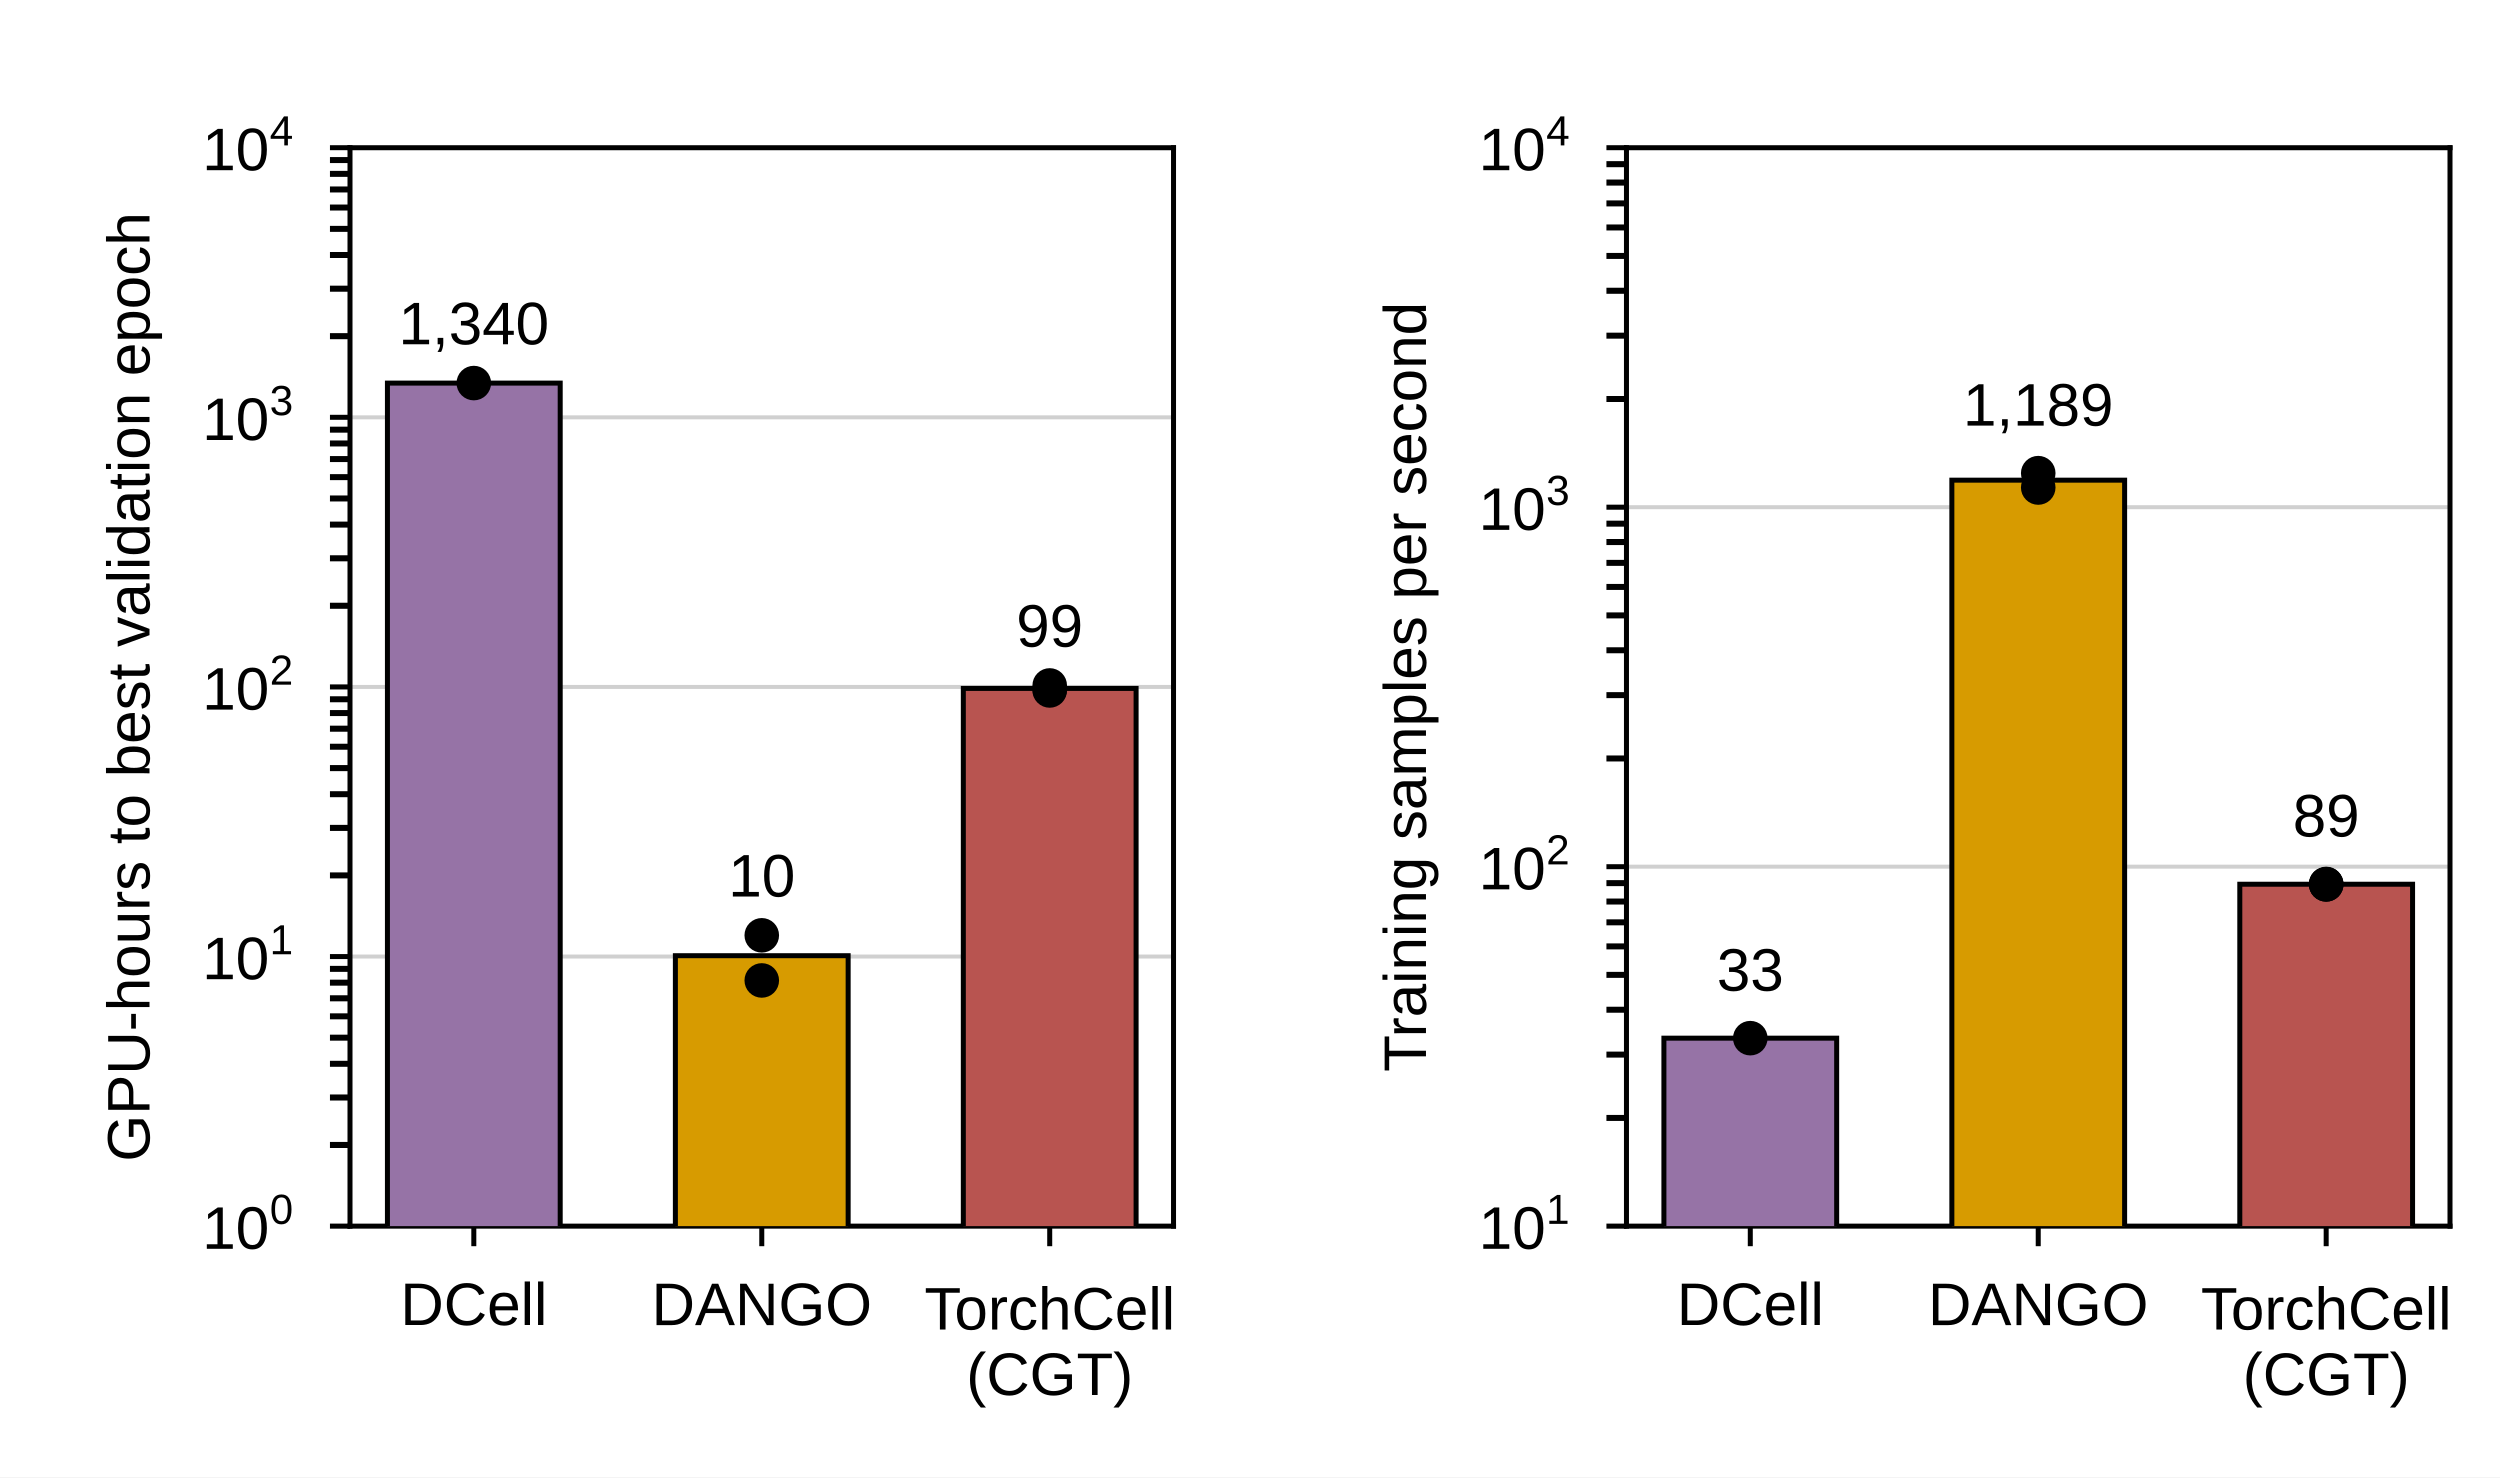
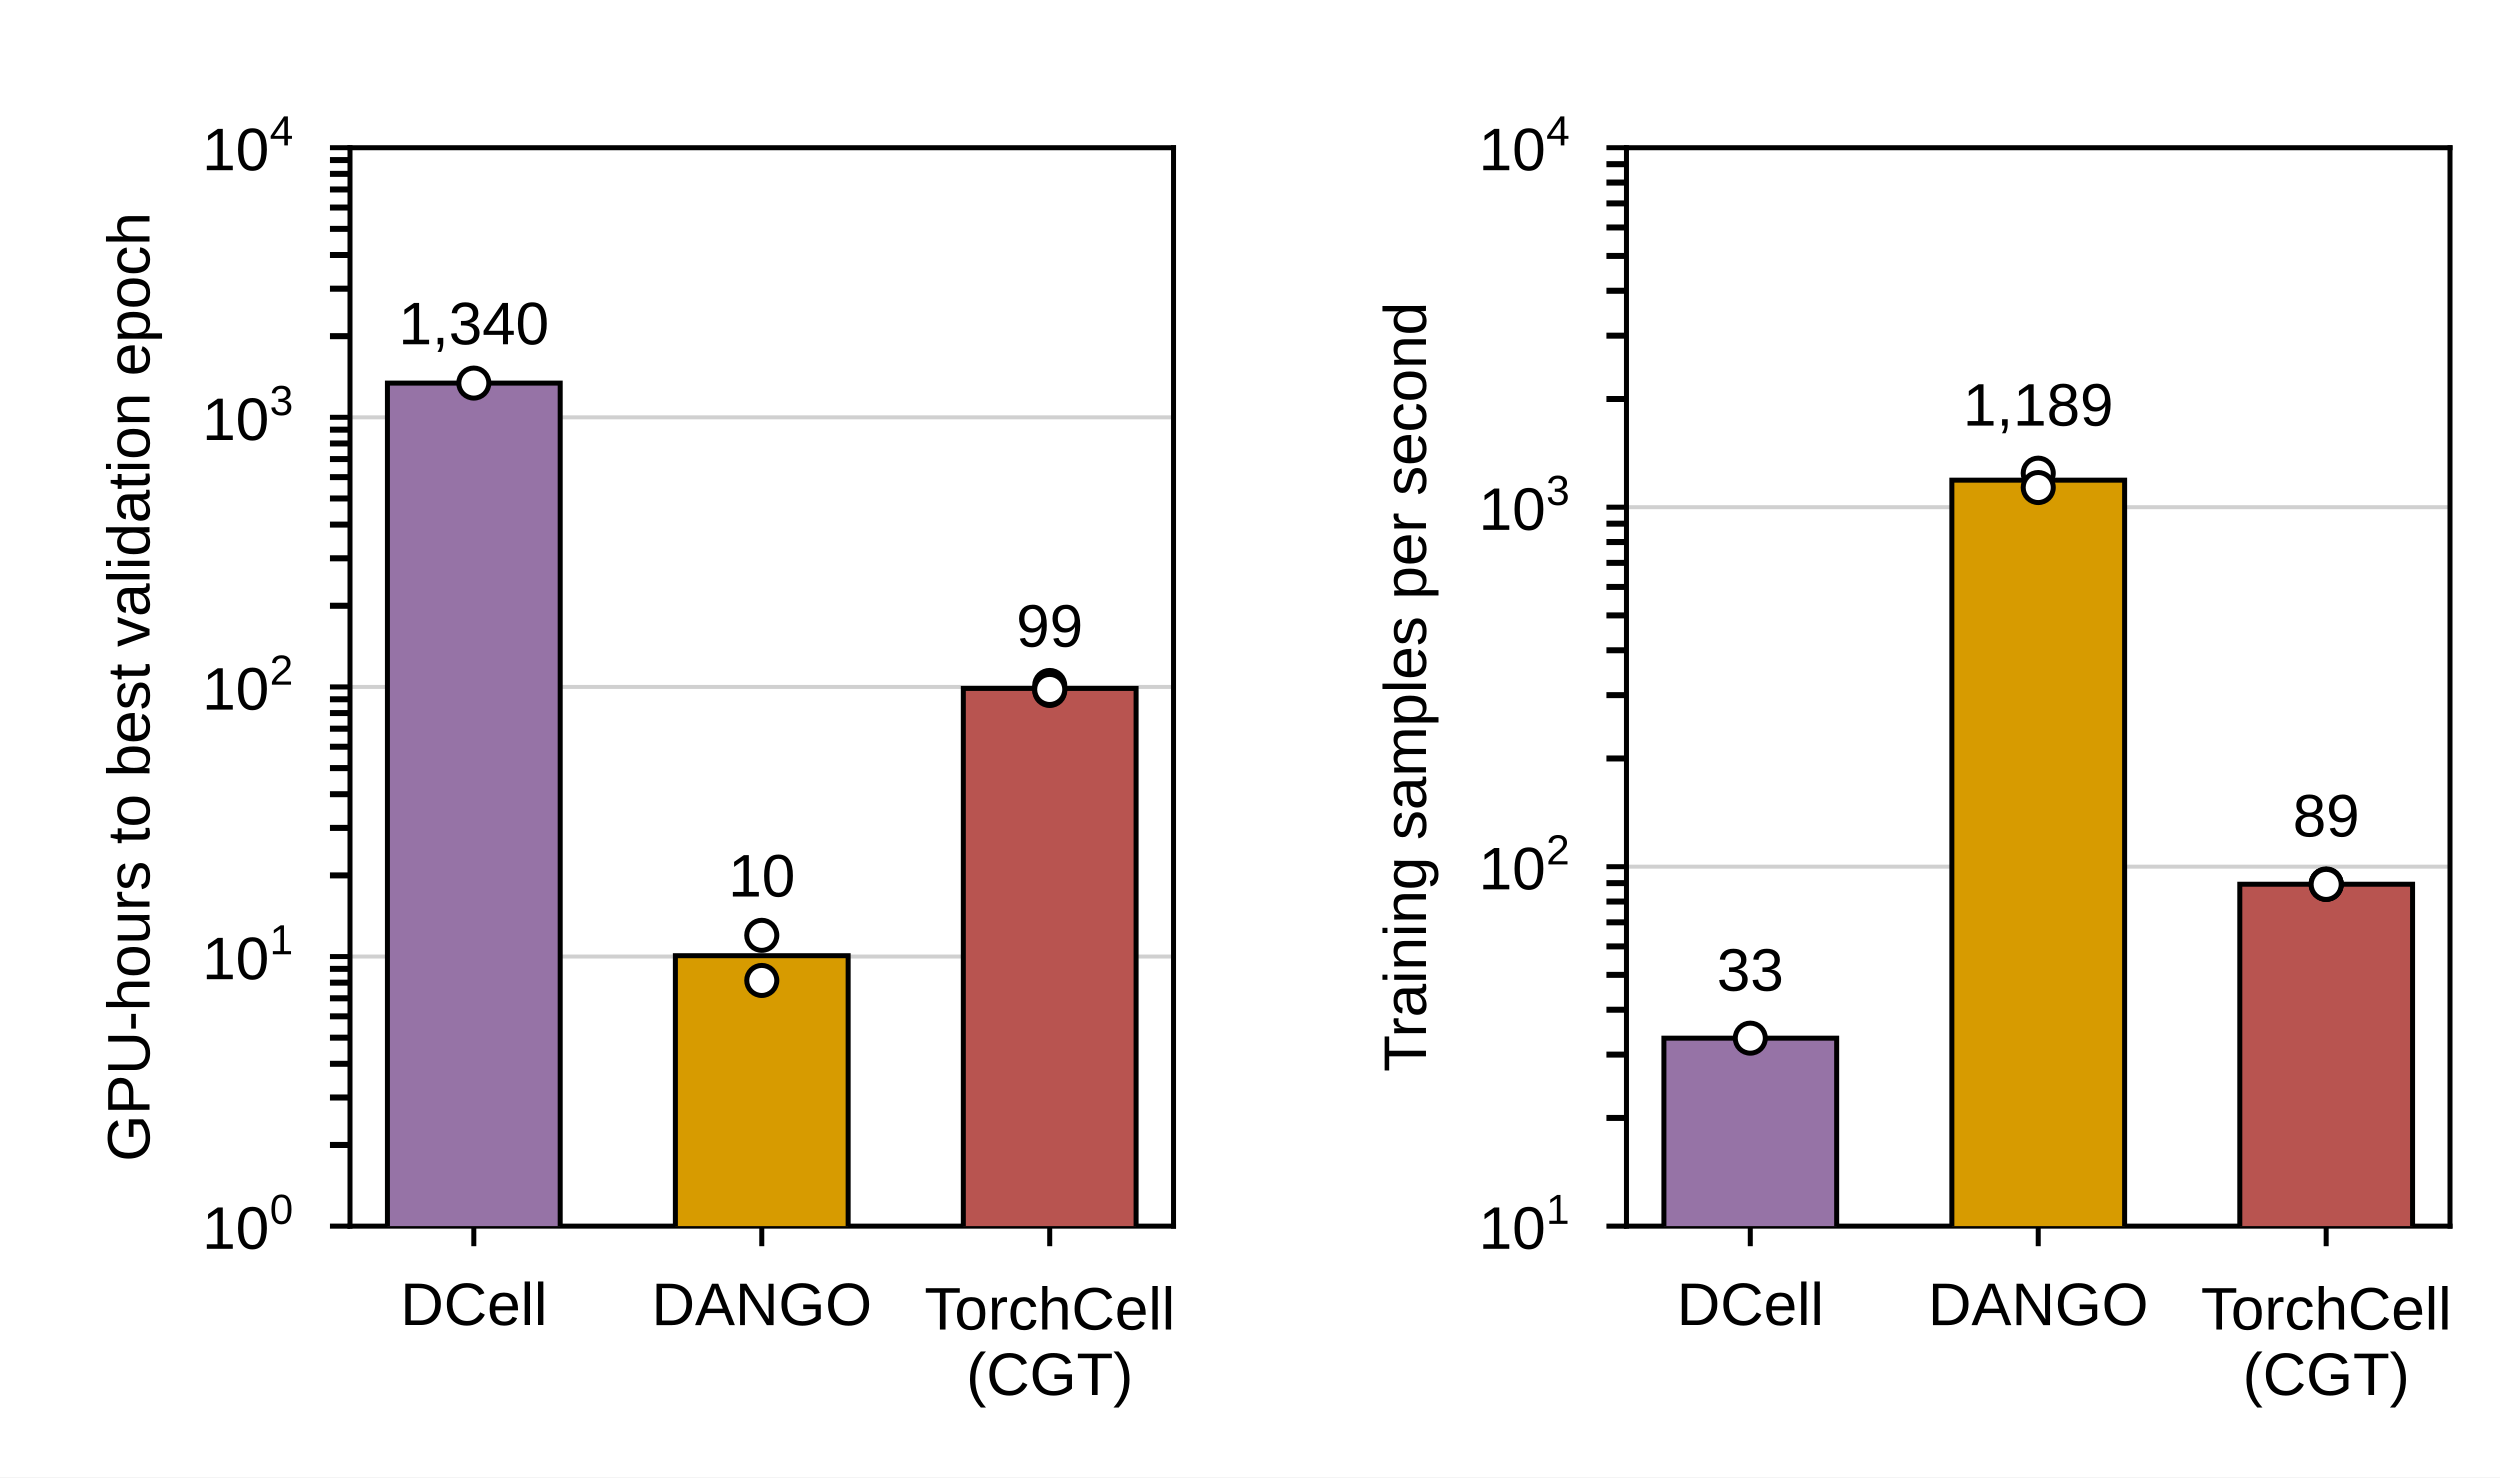
<svg xmlns="http://www.w3.org/2000/svg" xmlns:xlink="http://www.w3.org/1999/xlink" width="346.457" height="204.724" viewBox="0 0 346.457 204.724" version="1.1">
  <g transform="scale(1.388889)">
    <defs>
      <style type="text/css">*{stroke-linejoin: round; stroke-linecap: butt}</style>
    </defs>
    <g id="figure_1">
      <g id="patch_1">
        <path d="M 0 147.402  L 249.449 147.402  L 249.449 0  L 0 0  z " style="fill: #ffffff" />
      </g>
      <g id="axes_1">
        <g id="patch_2">
          <path d="M 34.923 122.343  L 117.094 122.343  L 117.094 14.74  L 34.923 14.74  z " style="fill: #ffffff" />
        </g>
        <g id="matplotlib.axis_1">
          <g id="xtick_1">
            <g id="line2d_1">
              <defs>
                <path id="md8f17a218d" d="M 0 0  L 0 2  " style="stroke: #000000; stroke-width: 0.5" />
              </defs>
              <g>
                <use xlink:href="#md8f17a218d" x="47.277" y="122.343" style="stroke: #000000; stroke-width: 0.5" />
              </g>
            </g>
            <g id="text_1">
              <text style="font-size: 6px; font-family: 'Arial', 'Helvetica', 'DejaVu Sans', sans-serif; text-anchor: middle" x="47.277" y="132.211" transform="rotate(-0 47.27727 132.2115)">DCell</text>
            </g>
          </g>
          <g id="xtick_2">
            <g id="line2d_2">
              <g>
                <use xlink:href="#md8f17a218d" x="76.009" y="122.343" style="stroke: #000000; stroke-width: 0.5" />
              </g>
            </g>
            <g id="text_2">
              <text style="font-size: 6px; font-family: 'Arial', 'Helvetica', 'DejaVu Sans', sans-serif; text-anchor: middle" x="76.009" y="132.215" transform="rotate(-0 76.00852 132.2149)">DANGO</text>
            </g>
          </g>
          <g id="xtick_3">
            <g id="line2d_3">
              <g>
                <use xlink:href="#md8f17a218d" x="104.74" y="122.343" style="stroke: #000000; stroke-width: 0.5" />
              </g>
            </g>
            <g id="text_3">
              <text style="font-size: 6px; font-family: 'Arial', 'Helvetica', 'DejaVu Sans', sans-serif" transform="translate(92.23633 132.6612)">TorchCell</text>
              <text style="font-size: 6px; font-family: 'Arial', 'Helvetica', 'DejaVu Sans', sans-serif" transform="translate(96.40962 139.1915)">(CGT)</text>
            </g>
          </g>
        </g>
        <g id="matplotlib.axis_2">
          <g id="ytick_1">
            <g id="line2d_4">
              <path d="M 34.923 122.343  L 117.094 122.343  " clip-path="url(#p9d3d4bf0ef)" style="fill: none; stroke: #d0d0d0; stroke-width: 0.4; stroke-linecap: square" />
            </g>
            <g id="line2d_5">
              <defs>
                <path id="m749f94705d" d="M 0 0  L -2 0  " style="stroke: #000000; stroke-width: 0.5" />
              </defs>
              <g>
                <use xlink:href="#m749f94705d" x="34.923" y="122.343" style="stroke: #000000; stroke-width: 0.5" />
              </g>
            </g>
            <g id="text_4">
              <g transform="translate(20.18284 125.1033)">
                <text>
                  <tspan x="0" y="-0.503" style="font-size: 6px; font-family: 'Arial'">1</tspan>
                  <tspan x="3.337" y="-0.503" style="font-size: 6px; font-family: 'Arial'">0</tspan>
                  <tspan x="6.731" y="-2.981" style="font-size: 4.2px; font-family: 'Arial'">0</tspan>
                </text>
              </g>
            </g>
          </g>
          <g id="ytick_2">
            <g id="line2d_6">
              <path d="M 34.923 95.443  L 117.094 95.443  " clip-path="url(#p9d3d4bf0ef)" style="fill: none; stroke: #d0d0d0; stroke-width: 0.4; stroke-linecap: square" />
            </g>
            <g id="line2d_7">
              <g>
                <use xlink:href="#m749f94705d" x="34.923" y="95.443" style="stroke: #000000; stroke-width: 0.5" />
              </g>
            </g>
            <g id="text_5">
              <g transform="translate(20.18284 98.20252)">
                <text>
                  <tspan x="0" y="-0.503" style="font-size: 6px; font-family: 'Arial'">1</tspan>
                  <tspan x="3.337" y="-0.503" style="font-size: 6px; font-family: 'Arial'">0</tspan>
                  <tspan x="6.731" y="-2.981" style="font-size: 4.2px; font-family: 'Arial'">1</tspan>
                </text>
              </g>
            </g>
          </g>
          <g id="ytick_3">
            <g id="line2d_8">
              <path d="M 34.923 68.542  L 117.094 68.542  " clip-path="url(#p9d3d4bf0ef)" style="fill: none; stroke: #d0d0d0; stroke-width: 0.4; stroke-linecap: square" />
            </g>
            <g id="line2d_9">
              <g>
                <use xlink:href="#m749f94705d" x="34.923" y="68.542" style="stroke: #000000; stroke-width: 0.5" />
              </g>
            </g>
            <g id="text_6">
              <g transform="translate(20.18284 71.30173)">
                <text>
                  <tspan x="0" y="-0.503" style="font-size: 6px; font-family: 'Arial'">1</tspan>
                  <tspan x="3.337" y="-0.503" style="font-size: 6px; font-family: 'Arial'">0</tspan>
                  <tspan x="6.731" y="-2.981" style="font-size: 4.2px; font-family: 'Arial'">2</tspan>
                </text>
              </g>
            </g>
          </g>
          <g id="ytick_4">
            <g id="line2d_10">
              <path d="M 34.923 41.641  L 117.094 41.641  " clip-path="url(#p9d3d4bf0ef)" style="fill: none; stroke: #d0d0d0; stroke-width: 0.4; stroke-linecap: square" />
            </g>
            <g id="line2d_11">
              <g>
                <use xlink:href="#m749f94705d" x="34.923" y="41.641" style="stroke: #000000; stroke-width: 0.5" />
              </g>
            </g>
            <g id="text_7">
              <g transform="translate(20.18284 44.40095)">
                <text>
                  <tspan x="0" y="-0.503" style="font-size: 6px; font-family: 'Arial'">1</tspan>
                  <tspan x="3.337" y="-0.503" style="font-size: 6px; font-family: 'Arial'">0</tspan>
                  <tspan x="6.731" y="-2.981" style="font-size: 4.2px; font-family: 'Arial'">3</tspan>
                </text>
              </g>
            </g>
          </g>
          <g id="ytick_5">
            <g id="line2d_12">
              <path d="M 34.923 14.74  L 117.094 14.74  " clip-path="url(#p9d3d4bf0ef)" style="fill: none; stroke: #d0d0d0; stroke-width: 0.4; stroke-linecap: square" />
            </g>
            <g id="line2d_13">
              <g>
                <use xlink:href="#m749f94705d" x="34.923" y="14.74" style="stroke: #000000; stroke-width: 0.5" />
              </g>
            </g>
            <g id="text_8">
              <g transform="translate(20.18284 17.50016)">
                <text>
                  <tspan x="0" y="-0.514" style="font-size: 6px; font-family: 'Arial'">1</tspan>
                  <tspan x="3.337" y="-0.514" style="font-size: 6px; font-family: 'Arial'">0</tspan>
                  <tspan x="6.731" y="-2.992" style="font-size: 4.2px; font-family: 'Arial'">4</tspan>
                </text>
              </g>
            </g>
          </g>
          <g id="ytick_6">
            <g id="line2d_14">
              <defs>
                <path id="md6400d92db" d="M 0 0  L -2 0  " style="stroke: #000000; stroke-width: 0.6" />
              </defs>
              <g>
                <use xlink:href="#md6400d92db" x="34.923" y="114.245" style="stroke: #000000; stroke-width: 0.6" />
              </g>
            </g>
          </g>
          <g id="ytick_7">
            <g id="line2d_15">
              <g>
                <use xlink:href="#md6400d92db" x="34.923" y="109.508" style="stroke: #000000; stroke-width: 0.6" />
              </g>
            </g>
          </g>
          <g id="ytick_8">
            <g id="line2d_16">
              <g>
                <use xlink:href="#md6400d92db" x="34.923" y="106.147" style="stroke: #000000; stroke-width: 0.6" />
              </g>
            </g>
          </g>
          <g id="ytick_9">
            <g id="line2d_17">
              <g>
                <use xlink:href="#md6400d92db" x="34.923" y="103.54" style="stroke: #000000; stroke-width: 0.6" />
              </g>
            </g>
          </g>
          <g id="ytick_10">
            <g id="line2d_18">
              <g>
                <use xlink:href="#md6400d92db" x="34.923" y="101.41" style="stroke: #000000; stroke-width: 0.6" />
              </g>
            </g>
          </g>
          <g id="ytick_11">
            <g id="line2d_19">
              <g>
                <use xlink:href="#md6400d92db" x="34.923" y="99.61" style="stroke: #000000; stroke-width: 0.6" />
              </g>
            </g>
          </g>
          <g id="ytick_12">
            <g id="line2d_20">
              <g>
                <use xlink:href="#md6400d92db" x="34.923" y="98.049" style="stroke: #000000; stroke-width: 0.6" />
              </g>
            </g>
          </g>
          <g id="ytick_13">
            <g id="line2d_21">
              <g>
                <use xlink:href="#md6400d92db" x="34.923" y="96.673" style="stroke: #000000; stroke-width: 0.6" />
              </g>
            </g>
          </g>
          <g id="ytick_14">
            <g id="line2d_22">
              <g>
                <use xlink:href="#md6400d92db" x="34.923" y="87.345" style="stroke: #000000; stroke-width: 0.6" />
              </g>
            </g>
          </g>
          <g id="ytick_15">
            <g id="line2d_23">
              <g>
                <use xlink:href="#md6400d92db" x="34.923" y="82.608" style="stroke: #000000; stroke-width: 0.6" />
              </g>
            </g>
          </g>
          <g id="ytick_16">
            <g id="line2d_24">
              <g>
                <use xlink:href="#md6400d92db" x="34.923" y="79.247" style="stroke: #000000; stroke-width: 0.6" />
              </g>
            </g>
          </g>
          <g id="ytick_17">
            <g id="line2d_25">
              <g>
                <use xlink:href="#md6400d92db" x="34.923" y="76.64" style="stroke: #000000; stroke-width: 0.6" />
              </g>
            </g>
          </g>
          <g id="ytick_18">
            <g id="line2d_26">
              <g>
                <use xlink:href="#md6400d92db" x="34.923" y="74.51" style="stroke: #000000; stroke-width: 0.6" />
              </g>
            </g>
          </g>
          <g id="ytick_19">
            <g id="line2d_27">
              <g>
                <use xlink:href="#md6400d92db" x="34.923" y="72.709" style="stroke: #000000; stroke-width: 0.6" />
              </g>
            </g>
          </g>
          <g id="ytick_20">
            <g id="line2d_28">
              <g>
                <use xlink:href="#md6400d92db" x="34.923" y="71.149" style="stroke: #000000; stroke-width: 0.6" />
              </g>
            </g>
          </g>
          <g id="ytick_21">
            <g id="line2d_29">
              <g>
                <use xlink:href="#md6400d92db" x="34.923" y="69.773" style="stroke: #000000; stroke-width: 0.6" />
              </g>
            </g>
          </g>
          <g id="ytick_22">
            <g id="line2d_30">
              <g>
                <use xlink:href="#md6400d92db" x="34.923" y="60.444" style="stroke: #000000; stroke-width: 0.6" />
              </g>
            </g>
          </g>
          <g id="ytick_23">
            <g id="line2d_31">
              <g>
                <use xlink:href="#md6400d92db" x="34.923" y="55.707" style="stroke: #000000; stroke-width: 0.6" />
              </g>
            </g>
          </g>
          <g id="ytick_24">
            <g id="line2d_32">
              <g>
                <use xlink:href="#md6400d92db" x="34.923" y="52.346" style="stroke: #000000; stroke-width: 0.6" />
              </g>
            </g>
          </g>
          <g id="ytick_25">
            <g id="line2d_33">
              <g>
                <use xlink:href="#md6400d92db" x="34.923" y="49.739" style="stroke: #000000; stroke-width: 0.6" />
              </g>
            </g>
          </g>
          <g id="ytick_26">
            <g id="line2d_34">
              <g>
                <use xlink:href="#md6400d92db" x="34.923" y="47.609" style="stroke: #000000; stroke-width: 0.6" />
              </g>
            </g>
          </g>
          <g id="ytick_27">
            <g id="line2d_35">
              <g>
                <use xlink:href="#md6400d92db" x="34.923" y="45.808" style="stroke: #000000; stroke-width: 0.6" />
              </g>
            </g>
          </g>
          <g id="ytick_28">
            <g id="line2d_36">
              <g>
                <use xlink:href="#md6400d92db" x="34.923" y="44.248" style="stroke: #000000; stroke-width: 0.6" />
              </g>
            </g>
          </g>
          <g id="ytick_29">
            <g id="line2d_37">
              <g>
                <use xlink:href="#md6400d92db" x="34.923" y="42.872" style="stroke: #000000; stroke-width: 0.6" />
              </g>
            </g>
          </g>
          <g id="ytick_30">
            <g id="line2d_38">
              <g>
                <use xlink:href="#md6400d92db" x="34.923" y="33.543" style="stroke: #000000; stroke-width: 0.6" />
              </g>
            </g>
          </g>
          <g id="ytick_31">
            <g id="line2d_39">
              <g>
                <use xlink:href="#md6400d92db" x="34.923" y="28.806" style="stroke: #000000; stroke-width: 0.6" />
              </g>
            </g>
          </g>
          <g id="ytick_32">
            <g id="line2d_40">
              <g>
                <use xlink:href="#md6400d92db" x="34.923" y="25.445" style="stroke: #000000; stroke-width: 0.6" />
              </g>
            </g>
          </g>
          <g id="ytick_33">
            <g id="line2d_41">
              <g>
                <use xlink:href="#md6400d92db" x="34.923" y="22.838" style="stroke: #000000; stroke-width: 0.6" />
              </g>
            </g>
          </g>
          <g id="ytick_34">
            <g id="line2d_42">
              <g>
                <use xlink:href="#md6400d92db" x="34.923" y="20.708" style="stroke: #000000; stroke-width: 0.6" />
              </g>
            </g>
          </g>
          <g id="ytick_35">
            <g id="line2d_43">
              <g>
                <use xlink:href="#md6400d92db" x="34.923" y="18.907" style="stroke: #000000; stroke-width: 0.6" />
              </g>
            </g>
          </g>
          <g id="ytick_36">
            <g id="line2d_44">
              <g>
                <use xlink:href="#md6400d92db" x="34.923" y="17.347" style="stroke: #000000; stroke-width: 0.6" />
              </g>
            </g>
          </g>
          <g id="ytick_37">
            <g id="line2d_45">
              <g>
                <use xlink:href="#md6400d92db" x="34.923" y="15.971" style="stroke: #000000; stroke-width: 0.6" />
              </g>
            </g>
          </g>
          <g id="text_9">
            <text style="font-size: 6px; font-family: 'Arial', 'Helvetica', 'DejaVu Sans', sans-serif; text-anchor: middle" x="14.92" y="68.542" transform="rotate(-90 14.92014 68.54173)">GPU-hours to best validation epoch</text>
          </g>
        </g>
        <g id="patch_3">
          <path d="M 34.923 122.343  L 34.923 14.74  " style="fill: none; stroke: #000000; stroke-width: 0.5; stroke-linejoin: miter; stroke-linecap: square" />
        </g>
        <g id="patch_4">
          <path d="M 117.094 122.343  L 117.094 14.74  " style="fill: none; stroke: #000000; stroke-width: 0.5; stroke-linejoin: miter; stroke-linecap: square" />
        </g>
        <g id="patch_5">
          <path d="M 34.923 122.343  L 117.094 122.343  " style="fill: none; stroke: #000000; stroke-width: 0.5; stroke-linejoin: miter; stroke-linecap: square" />
        </g>
        <g id="patch_6">
          <path d="M 34.923 14.74  L 117.094 14.74  " style="fill: none; stroke: #000000; stroke-width: 0.5; stroke-linejoin: miter; stroke-linecap: square" />
        </g>
        <g id="patch_7">
          <path d="M 38.658 27023.131  L 55.897 27023.131  L 55.897 38.223  L 38.658 38.223  z " clip-path="url(#p9d3d4bf0ef)" style="fill: #9673a6; stroke: #000000; stroke-width: 0.5; stroke-linejoin: miter" />
        </g>
        <g id="text_10">
          <text style="font-size: 6px; font-family: 'Arial', 'Helvetica', 'DejaVu Sans', sans-serif; text-anchor: middle" x="47.277" y="34.354" transform="rotate(-0 47.27727 34.35383)">1,340</text>
        </g>
        <g id="patch_8">
          <path d="M 67.389 27023.131  L 84.628 27023.131  L 84.628 95.362  L 67.389 95.362  z " clip-path="url(#p9d3d4bf0ef)" style="fill: #d79b00; stroke: #000000; stroke-width: 0.5; stroke-linejoin: miter" />
        </g>
        <g id="text_11">
          <text style="font-size: 6px; font-family: 'Arial', 'Helvetica', 'DejaVu Sans', sans-serif; text-anchor: middle" x="76.009" y="89.457" transform="rotate(-0 76.00852 89.45672)">10</text>
        </g>
        <g id="patch_9">
          <path d="M 96.12 27023.131  L 113.359 27023.131  L 113.359 68.692  L 96.12 68.692  z " clip-path="url(#p9d3d4bf0ef)" style="fill: #b85450; stroke: #000000; stroke-width: 0.5; stroke-linejoin: miter" />
        </g>
        <g id="text_12">
          <text style="font-size: 6px; font-family: 'Arial', 'Helvetica', 'DejaVu Sans', sans-serif; text-anchor: middle" x="104.74" y="64.525" transform="rotate(-0 104.7398 64.52476)">99</text>
        </g>
        <g id="PathCollection_1">
          <defs>
-             <path id="m2291440f14" d="M 0 1.225  C 0.325 1.225 0.636 1.096 0.866 0.866  C 1.096 0.636 1.225 0.325 1.225 0  C 1.225 -0.325 1.096 -0.636 0.866 -0.866  C 0.636 -1.096 0.325 -1.225 0 -1.225  C -0.325 -1.225 -0.636 -1.096 -0.866 -0.866  C -1.096 -0.636 -1.225 -0.325 -1.225 0  C -1.225 0.325 -1.096 0.636 -0.866 0.866  C -0.636 1.096 -0.325 1.225 0 1.225  z " style="stroke: #000000" />
+             <path id="m41ded32e12" d="M 0 1.5  C 0.398 1.5 0.779 1.342 1.061 1.061  C 1.342 0.779 1.5 0.398 1.5 0  C 1.5 -0.398 1.342 -0.779 1.061 -1.061  C 0.779 -1.342 0.398 -1.5 0 -1.5  C -0.398 -1.5 -0.779 -1.342 -1.061 -1.061  C -1.342 -0.779 -1.5 -0.398 -1.5 0  C -1.5 0.398 -1.342 0.779 -1.061 1.061  C -0.779 1.342 -0.398 1.5 0 1.5  z " style="stroke: #000000; stroke-width: 0.5" />
          </defs>
          <g clip-path="url(#p9d3d4bf0ef)">
-             <use xlink:href="#m2291440f14" x="47.277" y="38.223" style="stroke: #000000" />
+             <use xlink:href="#m41ded32e12" x="47.277" y="38.223" style="fill: #ffffff; stroke: #000000; stroke-width: 0.5" />
          </g>
        </g>
        <g id="PathCollection_2">
          <g clip-path="url(#p9d3d4bf0ef)">
-             <use xlink:href="#m2291440f14" x="76.009" y="93.326" style="stroke: #000000" />
-             <use xlink:href="#m2291440f14" x="76.009" y="97.829" style="stroke: #000000" />
+             <use xlink:href="#m41ded32e12" x="76.009" y="93.326" style="fill: #ffffff; stroke: #000000; stroke-width: 0.5" />
+             <use xlink:href="#m41ded32e12" x="76.009" y="97.829" style="fill: #ffffff; stroke: #000000; stroke-width: 0.5" />
          </g>
        </g>
        <g id="PathCollection_3">
          <g clip-path="url(#p9d3d4bf0ef)">
-             <use xlink:href="#m2291440f14" x="104.74" y="68.894" style="stroke: #000000" />
-             <use xlink:href="#m2291440f14" x="104.74" y="68.394" style="stroke: #000000" />
-             <use xlink:href="#m2291440f14" x="104.74" y="68.793" style="stroke: #000000" />
+             <use xlink:href="#m41ded32e12" x="104.74" y="68.894" style="fill: #ffffff; stroke: #000000; stroke-width: 0.5" />
+             <use xlink:href="#m41ded32e12" x="104.74" y="68.394" style="fill: #ffffff; stroke: #000000; stroke-width: 0.5" />
+             <use xlink:href="#m41ded32e12" x="104.74" y="68.793" style="fill: #ffffff; stroke: #000000; stroke-width: 0.5" />
          </g>
        </g>
      </g>
      <g id="axes_2">
        <g id="patch_10">
          <path d="M 162.288 122.343  L 244.46 122.343  L 244.46 14.74  L 162.288 14.74  z " style="fill: #ffffff" />
        </g>
        <g id="matplotlib.axis_3">
          <g id="xtick_4">
            <g id="line2d_46">
              <g>
                <use xlink:href="#md8f17a218d" x="174.643" y="122.343" style="stroke: #000000; stroke-width: 0.5" />
              </g>
            </g>
            <g id="text_13">
              <text style="font-size: 6px; font-family: 'Arial', 'Helvetica', 'DejaVu Sans', sans-serif; text-anchor: middle" x="174.643" y="132.211" transform="rotate(-0 174.6429 132.2115)">DCell</text>
            </g>
          </g>
          <g id="xtick_5">
            <g id="line2d_47">
              <g>
                <use xlink:href="#md8f17a218d" x="203.374" y="122.343" style="stroke: #000000; stroke-width: 0.5" />
              </g>
            </g>
            <g id="text_14">
              <text style="font-size: 6px; font-family: 'Arial', 'Helvetica', 'DejaVu Sans', sans-serif; text-anchor: middle" x="203.374" y="132.215" transform="rotate(-0 203.3742 132.2149)">DANGO</text>
            </g>
          </g>
          <g id="xtick_6">
            <g id="line2d_48">
              <g>
                <use xlink:href="#md8f17a218d" x="232.105" y="122.343" style="stroke: #000000; stroke-width: 0.5" />
              </g>
            </g>
            <g id="text_15">
              <text style="font-size: 6px; font-family: 'Arial', 'Helvetica', 'DejaVu Sans', sans-serif" transform="translate(219.602 132.6612)">TorchCell</text>
              <text style="font-size: 6px; font-family: 'Arial', 'Helvetica', 'DejaVu Sans', sans-serif" transform="translate(223.7752 139.1915)">(CGT)</text>
            </g>
          </g>
        </g>
        <g id="matplotlib.axis_4">
          <g id="ytick_38">
            <g id="line2d_49">
              <path d="M 162.288 122.343  L 244.46 122.343  " clip-path="url(#p15fcf2f12e)" style="fill: none; stroke: #d0d0d0; stroke-width: 0.4; stroke-linecap: square" />
            </g>
            <g id="line2d_50">
              <g>
                <use xlink:href="#m749f94705d" x="162.288" y="122.343" style="stroke: #000000; stroke-width: 0.5" />
              </g>
            </g>
            <g id="text_16">
              <g transform="translate(147.5485 125.1033)">
                <text>
                  <tspan x="0" y="-0.503" style="font-size: 6px; font-family: 'Arial'">1</tspan>
                  <tspan x="3.337" y="-0.503" style="font-size: 6px; font-family: 'Arial'">0</tspan>
                  <tspan x="6.731" y="-2.981" style="font-size: 4.2px; font-family: 'Arial'">1</tspan>
                </text>
              </g>
            </g>
          </g>
          <g id="ytick_39">
            <g id="line2d_51">
              <path d="M 162.288 86.476  L 244.46 86.476  " clip-path="url(#p15fcf2f12e)" style="fill: none; stroke: #d0d0d0; stroke-width: 0.4; stroke-linecap: square" />
            </g>
            <g id="line2d_52">
              <g>
                <use xlink:href="#m749f94705d" x="162.288" y="86.476" style="stroke: #000000; stroke-width: 0.5" />
              </g>
            </g>
            <g id="text_17">
              <g transform="translate(147.5485 89.23559)">
                <text>
                  <tspan x="0" y="-0.503" style="font-size: 6px; font-family: 'Arial'">1</tspan>
                  <tspan x="3.337" y="-0.503" style="font-size: 6px; font-family: 'Arial'">0</tspan>
                  <tspan x="6.731" y="-2.981" style="font-size: 4.2px; font-family: 'Arial'">2</tspan>
                </text>
              </g>
            </g>
          </g>
          <g id="ytick_40">
            <g id="line2d_53">
              <path d="M 162.288 50.608  L 244.46 50.608  " clip-path="url(#p15fcf2f12e)" style="fill: none; stroke: #d0d0d0; stroke-width: 0.4; stroke-linecap: square" />
            </g>
            <g id="line2d_54">
              <g>
                <use xlink:href="#m749f94705d" x="162.288" y="50.608" style="stroke: #000000; stroke-width: 0.5" />
              </g>
            </g>
            <g id="text_18">
              <g transform="translate(147.5485 53.36787)">
                <text>
                  <tspan x="0" y="-0.503" style="font-size: 6px; font-family: 'Arial'">1</tspan>
                  <tspan x="3.337" y="-0.503" style="font-size: 6px; font-family: 'Arial'">0</tspan>
                  <tspan x="6.731" y="-2.981" style="font-size: 4.2px; font-family: 'Arial'">3</tspan>
                </text>
              </g>
            </g>
          </g>
          <g id="ytick_41">
            <g id="line2d_55">
              <path d="M 162.288 14.74  L 244.46 14.74  " clip-path="url(#p15fcf2f12e)" style="fill: none; stroke: #d0d0d0; stroke-width: 0.4; stroke-linecap: square" />
            </g>
            <g id="line2d_56">
              <g>
                <use xlink:href="#m749f94705d" x="162.288" y="14.74" style="stroke: #000000; stroke-width: 0.5" />
              </g>
            </g>
            <g id="text_19">
              <g transform="translate(147.5485 17.50016)">
                <text>
                  <tspan x="0" y="-0.514" style="font-size: 6px; font-family: 'Arial'">1</tspan>
                  <tspan x="3.337" y="-0.514" style="font-size: 6px; font-family: 'Arial'">0</tspan>
                  <tspan x="6.731" y="-2.992" style="font-size: 4.2px; font-family: 'Arial'">4</tspan>
                </text>
              </g>
            </g>
          </g>
          <g id="ytick_42">
            <g id="line2d_57">
              <g>
                <use xlink:href="#md6400d92db" x="162.288" y="111.546" style="stroke: #000000; stroke-width: 0.6" />
              </g>
            </g>
          </g>
          <g id="ytick_43">
            <g id="line2d_58">
              <g>
                <use xlink:href="#md6400d92db" x="162.288" y="105.23" style="stroke: #000000; stroke-width: 0.6" />
              </g>
            </g>
          </g>
          <g id="ytick_44">
            <g id="line2d_59">
              <g>
                <use xlink:href="#md6400d92db" x="162.288" y="100.749" style="stroke: #000000; stroke-width: 0.6" />
              </g>
            </g>
          </g>
          <g id="ytick_45">
            <g id="line2d_60">
              <g>
                <use xlink:href="#md6400d92db" x="162.288" y="97.273" style="stroke: #000000; stroke-width: 0.6" />
              </g>
            </g>
          </g>
          <g id="ytick_46">
            <g id="line2d_61">
              <g>
                <use xlink:href="#md6400d92db" x="162.288" y="94.433" style="stroke: #000000; stroke-width: 0.6" />
              </g>
            </g>
          </g>
          <g id="ytick_47">
            <g id="line2d_62">
              <g>
                <use xlink:href="#md6400d92db" x="162.288" y="92.032" style="stroke: #000000; stroke-width: 0.6" />
              </g>
            </g>
          </g>
          <g id="ytick_48">
            <g id="line2d_63">
              <g>
                <use xlink:href="#md6400d92db" x="162.288" y="89.952" style="stroke: #000000; stroke-width: 0.6" />
              </g>
            </g>
          </g>
          <g id="ytick_49">
            <g id="line2d_64">
              <g>
                <use xlink:href="#md6400d92db" x="162.288" y="88.117" style="stroke: #000000; stroke-width: 0.6" />
              </g>
            </g>
          </g>
          <g id="ytick_50">
            <g id="line2d_65">
              <g>
                <use xlink:href="#md6400d92db" x="162.288" y="75.678" style="stroke: #000000; stroke-width: 0.6" />
              </g>
            </g>
          </g>
          <g id="ytick_51">
            <g id="line2d_66">
              <g>
                <use xlink:href="#md6400d92db" x="162.288" y="69.362" style="stroke: #000000; stroke-width: 0.6" />
              </g>
            </g>
          </g>
          <g id="ytick_52">
            <g id="line2d_67">
              <g>
                <use xlink:href="#md6400d92db" x="162.288" y="64.881" style="stroke: #000000; stroke-width: 0.6" />
              </g>
            </g>
          </g>
          <g id="ytick_53">
            <g id="line2d_68">
              <g>
                <use xlink:href="#md6400d92db" x="162.288" y="61.405" style="stroke: #000000; stroke-width: 0.6" />
              </g>
            </g>
          </g>
          <g id="ytick_54">
            <g id="line2d_69">
              <g>
                <use xlink:href="#md6400d92db" x="162.288" y="58.565" style="stroke: #000000; stroke-width: 0.6" />
              </g>
            </g>
          </g>
          <g id="ytick_55">
            <g id="line2d_70">
              <g>
                <use xlink:href="#md6400d92db" x="162.288" y="56.164" style="stroke: #000000; stroke-width: 0.6" />
              </g>
            </g>
          </g>
          <g id="ytick_56">
            <g id="line2d_71">
              <g>
                <use xlink:href="#md6400d92db" x="162.288" y="54.084" style="stroke: #000000; stroke-width: 0.6" />
              </g>
            </g>
          </g>
          <g id="ytick_57">
            <g id="line2d_72">
              <g>
                <use xlink:href="#md6400d92db" x="162.288" y="52.249" style="stroke: #000000; stroke-width: 0.6" />
              </g>
            </g>
          </g>
          <g id="ytick_58">
            <g id="line2d_73">
              <g>
                <use xlink:href="#md6400d92db" x="162.288" y="39.811" style="stroke: #000000; stroke-width: 0.6" />
              </g>
            </g>
          </g>
          <g id="ytick_59">
            <g id="line2d_74">
              <g>
                <use xlink:href="#md6400d92db" x="162.288" y="33.495" style="stroke: #000000; stroke-width: 0.6" />
              </g>
            </g>
          </g>
          <g id="ytick_60">
            <g id="line2d_75">
              <g>
                <use xlink:href="#md6400d92db" x="162.288" y="29.013" style="stroke: #000000; stroke-width: 0.6" />
              </g>
            </g>
          </g>
          <g id="ytick_61">
            <g id="line2d_76">
              <g>
                <use xlink:href="#md6400d92db" x="162.288" y="25.537" style="stroke: #000000; stroke-width: 0.6" />
              </g>
            </g>
          </g>
          <g id="ytick_62">
            <g id="line2d_77">
              <g>
                <use xlink:href="#md6400d92db" x="162.288" y="22.697" style="stroke: #000000; stroke-width: 0.6" />
              </g>
            </g>
          </g>
          <g id="ytick_63">
            <g id="line2d_78">
              <g>
                <use xlink:href="#md6400d92db" x="162.288" y="20.296" style="stroke: #000000; stroke-width: 0.6" />
              </g>
            </g>
          </g>
          <g id="ytick_64">
            <g id="line2d_79">
              <g>
                <use xlink:href="#md6400d92db" x="162.288" y="18.216" style="stroke: #000000; stroke-width: 0.6" />
              </g>
            </g>
          </g>
          <g id="ytick_65">
            <g id="line2d_80">
              <g>
                <use xlink:href="#md6400d92db" x="162.288" y="16.381" style="stroke: #000000; stroke-width: 0.6" />
              </g>
            </g>
          </g>
          <g id="text_20">
            <text style="font-size: 6px; font-family: 'Arial', 'Helvetica', 'DejaVu Sans', sans-serif; text-anchor: middle" x="142.286" y="68.542" transform="rotate(-90 142.2857 68.54173)">Training samples per second</text>
          </g>
        </g>
        <g id="patch_11">
          <path d="M 162.288 122.343  L 162.288 14.74  " style="fill: none; stroke: #000000; stroke-width: 0.5; stroke-linejoin: miter; stroke-linecap: square" />
        </g>
        <g id="patch_12">
          <path d="M 244.46 122.343  L 244.46 14.74  " style="fill: none; stroke: #000000; stroke-width: 0.5; stroke-linejoin: miter; stroke-linecap: square" />
        </g>
        <g id="patch_13">
          <path d="M 162.288 122.343  L 244.46 122.343  " style="fill: none; stroke: #000000; stroke-width: 0.5; stroke-linejoin: miter; stroke-linecap: square" />
        </g>
        <g id="patch_14">
          <path d="M 162.288 14.74  L 244.46 14.74  " style="fill: none; stroke: #000000; stroke-width: 0.5; stroke-linejoin: miter; stroke-linecap: square" />
        </g>
        <g id="patch_15">
          <path d="M 166.024 36025.928  L 183.262 36025.928  L 183.262 103.587  L 166.024 103.587  z " clip-path="url(#p15fcf2f12e)" style="fill: #9673a6; stroke: #000000; stroke-width: 0.5; stroke-linejoin: miter" />
        </g>
        <g id="text_21">
          <text style="font-size: 6px; font-family: 'Arial', 'Helvetica', 'DejaVu Sans', sans-serif; text-anchor: middle" x="174.643" y="98.849" transform="rotate(-0 174.6429 98.84876)">33</text>
        </g>
        <g id="patch_16">
          <path d="M 194.755 36025.928  L 211.994 36025.928  L 211.994 47.911  L 194.755 47.911  z " clip-path="url(#p15fcf2f12e)" style="fill: #d79b00; stroke: #000000; stroke-width: 0.5; stroke-linejoin: miter" />
        </g>
        <g id="text_22">
          <text style="font-size: 6px; font-family: 'Arial', 'Helvetica', 'DejaVu Sans', sans-serif; text-anchor: middle" x="203.374" y="42.472" transform="rotate(-0 203.3742 42.47205)">1,189</text>
        </g>
        <g id="patch_17">
          <path d="M 223.486 36025.928  L 240.725 36025.928  L 240.725 88.23  L 223.486 88.23  z " clip-path="url(#p15fcf2f12e)" style="fill: #b85450; stroke: #000000; stroke-width: 0.5; stroke-linejoin: miter" />
        </g>
        <g id="text_23">
          <text style="font-size: 6px; font-family: 'Arial', 'Helvetica', 'DejaVu Sans', sans-serif; text-anchor: middle" x="232.105" y="83.462" transform="rotate(-0 232.1054 83.46184)">89</text>
        </g>
        <g id="PathCollection_4">
          <g clip-path="url(#p15fcf2f12e)">
-             <use xlink:href="#m2291440f14" x="174.643" y="103.587" style="stroke: #000000" />
+             <use xlink:href="#m41ded32e12" x="174.643" y="103.587" style="fill: #ffffff; stroke: #000000; stroke-width: 0.5" />
          </g>
        </g>
        <g id="PathCollection_5">
          <g clip-path="url(#p15fcf2f12e)">
-             <use xlink:href="#m2291440f14" x="203.374" y="47.211" style="stroke: #000000" />
-             <use xlink:href="#m2291440f14" x="203.374" y="48.645" style="stroke: #000000" />
+             <use xlink:href="#m41ded32e12" x="203.374" y="47.211" style="fill: #ffffff; stroke: #000000; stroke-width: 0.5" />
+             <use xlink:href="#m41ded32e12" x="203.374" y="48.645" style="fill: #ffffff; stroke: #000000; stroke-width: 0.5" />
          </g>
        </g>
        <g id="PathCollection_6">
          <g clip-path="url(#p15fcf2f12e)">
-             <use xlink:href="#m2291440f14" x="232.105" y="88.2" style="stroke: #000000" />
-             <use xlink:href="#m2291440f14" x="232.105" y="88.243" style="stroke: #000000" />
-             <use xlink:href="#m2291440f14" x="232.105" y="88.246" style="stroke: #000000" />
+             <use xlink:href="#m41ded32e12" x="232.105" y="88.2" style="fill: #ffffff; stroke: #000000; stroke-width: 0.5" />
+             <use xlink:href="#m41ded32e12" x="232.105" y="88.243" style="fill: #ffffff; stroke: #000000; stroke-width: 0.5" />
+             <use xlink:href="#m41ded32e12" x="232.105" y="88.246" style="fill: #ffffff; stroke: #000000; stroke-width: 0.5" />
          </g>
        </g>
      </g>
    </g>
    <defs>
      <clipPath id="p9d3d4bf0ef">
        <rect x="34.923" y="14.74" width="82.171" height="107.603" />
      </clipPath>
      <clipPath id="p15fcf2f12e">
        <rect x="162.288" y="14.74" width="82.171" height="107.603" />
      </clipPath>
    </defs>
  </g>
</svg>
